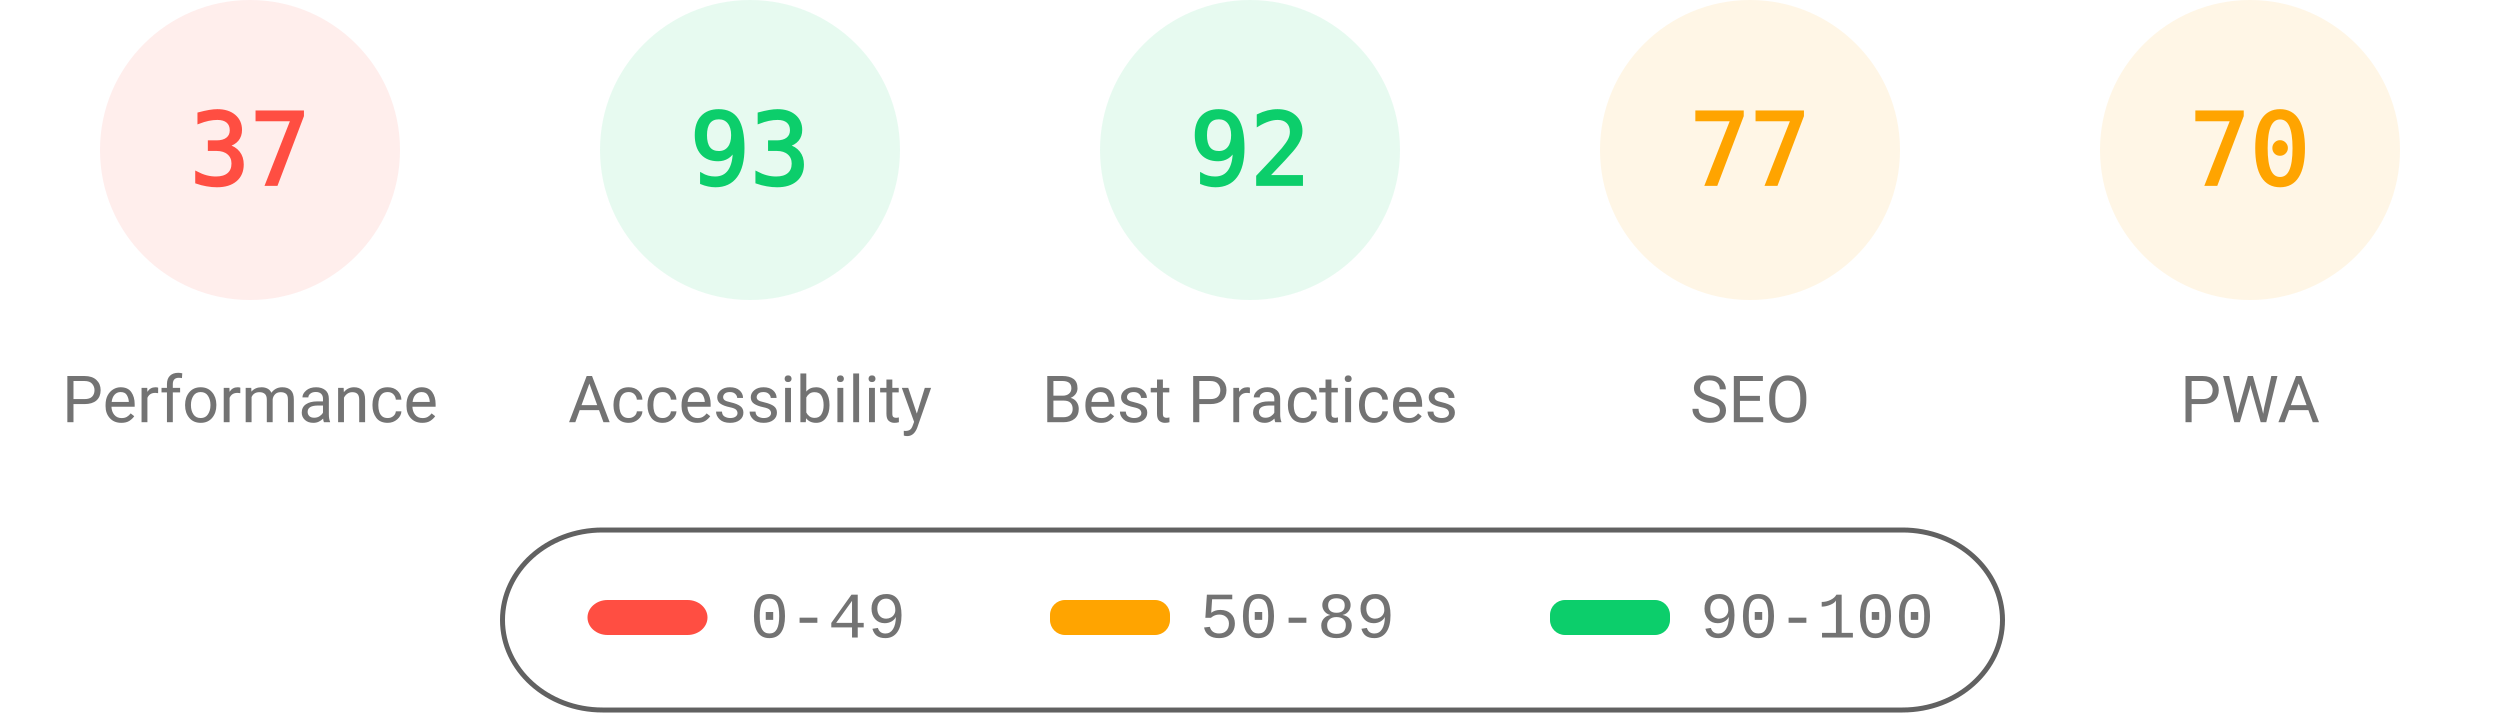
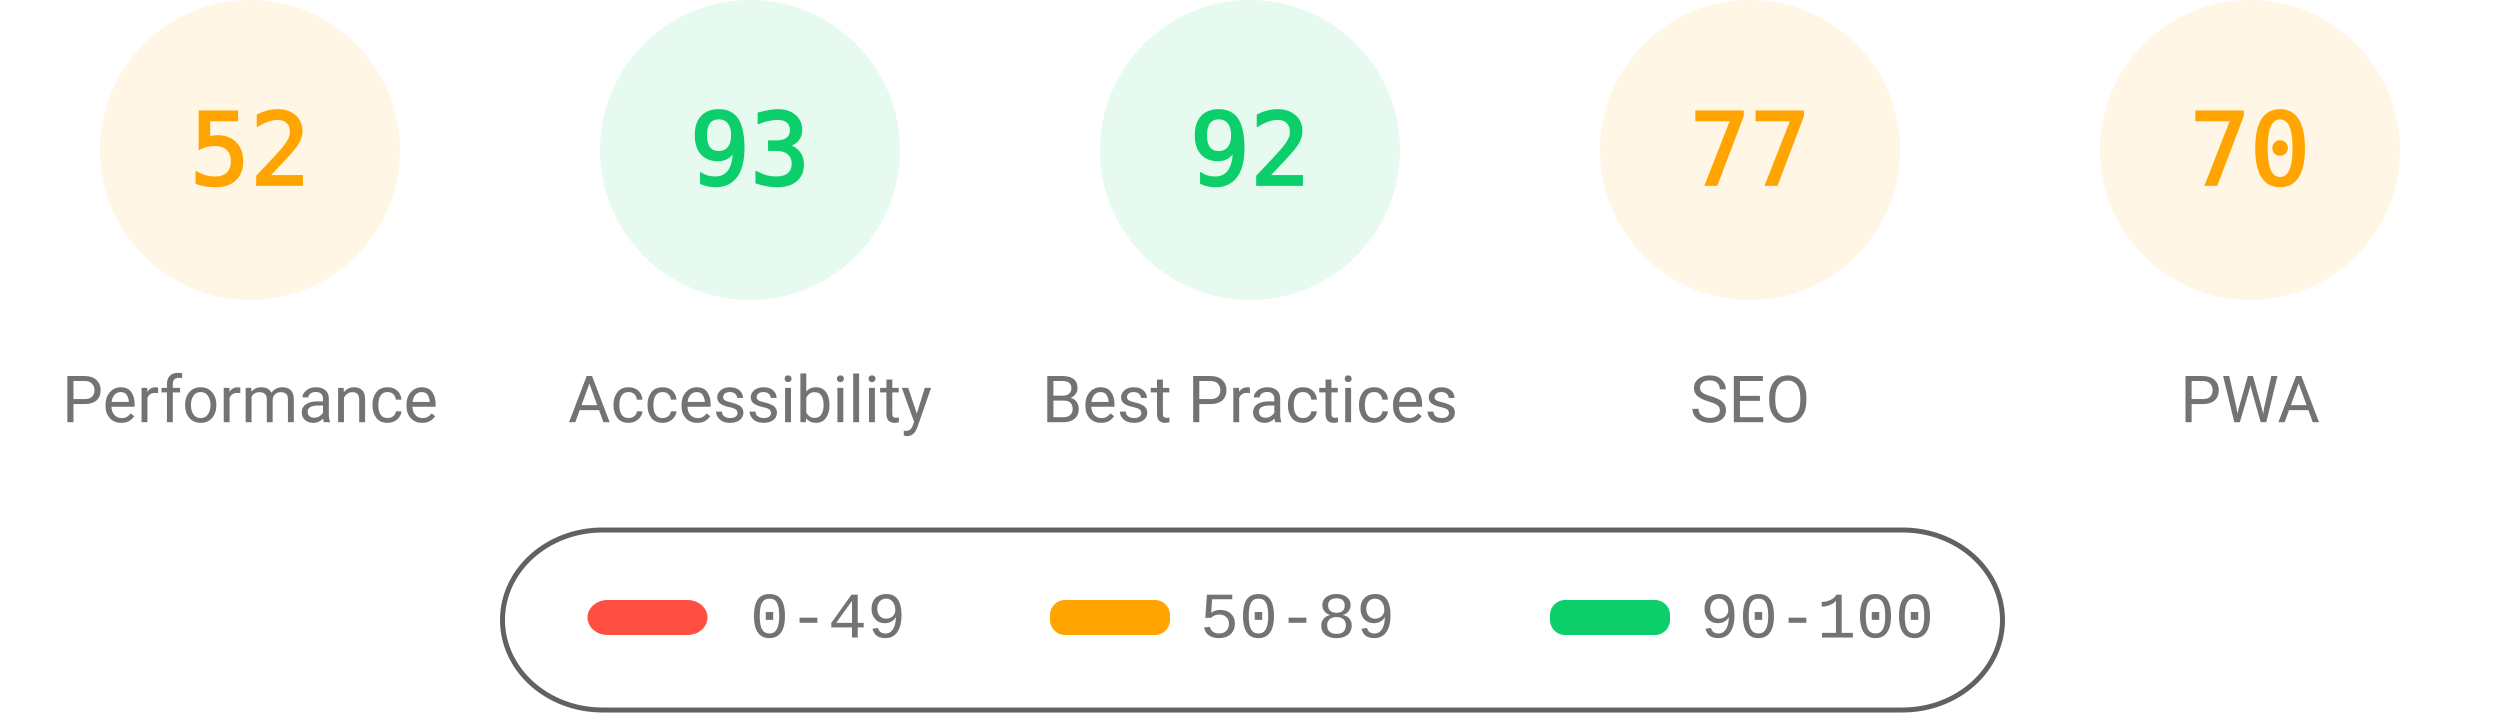
<svg xmlns="http://www.w3.org/2000/svg" fill="none" width="1000" height="285">
  <style>.gauge-base{opacity:.1}.gauge-arc{fill:none;animation-delay:250ms;stroke-linecap:round;transform:rotate(-90deg);transform-origin:100px 60px;animation:load-gauge 1s ease forwards}.guage-text{font-size:40px;font-family:monospace;text-align:center}.guage-red{color:#ff4e42;fill:#ff4e42;stroke:#ff4e42}.guage-orange{color:#ffa400;fill:#ffa400;stroke:#ffa400}.guage-green{color:#0cce6b;fill:#0cce6b;stroke:#0cce6b}.guage-undefined{color:#5c5c5c;fill:#5c5c5c;stroke:#5c5c5c}.guage-title{color:#737373;fill:#737373;stroke:none;font-size:26px;line-height:26px;font-family:Roboto,Halvetica,Arial,sans-serif}@keyframes load-gauge{from{stroke-dasharray:0 352.858}}</style>
-   <svg class="guage-div guage-perf guage-red" viewBox="0 0 200 200" width="200" height="200">
+   <svg class="guage-div guage-perf guage-orange" viewBox="0 0 200 200" width="200" height="200">
    <circle class="gauge-base" r="56" cx="100" cy="60" stroke-width="8" />
-     <circle class="gauge-arc guage-arc-1" r="56" cx="100" cy="60" stroke-width="8" style="stroke-dasharray:130.187,351.858" />
-     <text class="guage-text" x="100" y="60" alignment-baseline="central" dominant-baseline="central" text-anchor="middle">37</text>
+     <circle class="gauge-arc guage-arc-1" r="56" cx="100" cy="60" stroke-width="8" style="stroke-dasharray:182.966,351.858" />
+     <text class="guage-text" x="100" y="60" alignment-baseline="central" dominant-baseline="central" text-anchor="middle">52</text>
    <text class="guage-title" x="100" y="160" alignment-baseline="central" dominant-baseline="central" text-anchor="middle">Performance</text>
  </svg>
  <svg class="guage-div guage-acc guage-green" viewBox="0 0 200 200" width="200" height="200" x="200">
    <circle class="gauge-base" r="56" cx="100" cy="60" stroke-width="8" />
    <circle class="gauge-arc guage-arc-2" r="56" cx="100" cy="60" stroke-width="8" style="stroke-dasharray:327.228,351.858" />
    <text class="guage-text" x="100" y="60" alignment-baseline="central" dominant-baseline="central" text-anchor="middle">93</text>
    <text class="guage-title" x="100" y="160" alignment-baseline="central" dominant-baseline="central" text-anchor="middle">Accessibility</text>
  </svg>
  <svg class="guage-div guage-best guage-green" viewBox="0 0 200 200" width="200" height="200" x="400">
    <circle class="gauge-base" r="56" cx="100" cy="60" stroke-width="8" />
    <circle class="gauge-arc guage-arc-3" r="56" cx="100" cy="60" stroke-width="8" style="stroke-dasharray:323.709,351.858" />
    <text class="guage-text" x="100" y="60" alignment-baseline="central" dominant-baseline="central" text-anchor="middle">92</text>
    <text class="guage-title" x="100" y="160" alignment-baseline="central" dominant-baseline="central" text-anchor="middle">Best Practices</text>
  </svg>
  <svg class="guage-div guage-seo guage-orange" viewBox="0 0 200 200" width="200" height="200" x="600">
    <circle class="gauge-base" r="56" cx="100" cy="60" stroke-width="8" />
    <circle class="gauge-arc guage-arc-4" r="56" cx="100" cy="60" stroke-width="8" style="stroke-dasharray:270.931,351.858" />
    <text class="guage-text" x="100" y="60" alignment-baseline="central" dominant-baseline="central" text-anchor="middle">77</text>
    <text class="guage-title" x="100" y="160" alignment-baseline="central" dominant-baseline="central" text-anchor="middle">SEO</text>
  </svg>
  <svg class="guage-div guage-pwa guage-orange" viewBox="0 0 200 200" width="200" height="200" x="800">
    <circle class="gauge-base" r="56" cx="100" cy="60" stroke-width="8" />
    <circle class="gauge-arc guage-arc-4" r="56" cx="100" cy="60" stroke-width="8" style="stroke-dasharray:246.301,351.858" />
    <text class="guage-text" x="100" y="60" alignment-baseline="central" dominant-baseline="central" text-anchor="middle">70</text>
    <text class="guage-title" x="100" y="160" alignment-baseline="central" dominant-baseline="central" text-anchor="middle">PWA</text>
  </svg>
  <svg width="604" height="76" x="200" y="210">
    <path fill="none" id="canvas_background" d="M-1-1h604v80H-1z" />
    <rect fill-opacity="0" stroke="#616161" stroke-width="2" rx="40" id="svg_2" height="72" width="600" y="2" x="1" fill="#000" />
    <rect stroke="#000" rx="8" id="svg_3" height="14" width="48" y="30" x="35" stroke-opacity="null" stroke-width="0" fill="#ff4e42" />
    <rect stroke="#000" rx="6" id="svg_4" height="14" width="48" y="30" x="220" stroke-opacity="null" stroke-width="0" fill="#ffa400" />
    <rect stroke="#000" rx="6" id="svg_5" height="14" width="48" y="30" x="420" stroke-opacity="null" stroke-width="0" fill="#0cce6b" />
    <text xml:space="preserve" text-anchor="start" font-family="'Courier New', Courier, monospace" font-size="26" id="svg_6" y="45" x="100" stroke-opacity="null" stroke-width="0" stroke="#000" fill="#737373">0-49</text>
    <text xml:space="preserve" text-anchor="start" font-family="'Courier New', Courier, monospace" font-size="26" id="svg_7" y="45" x="280" stroke-opacity="null" stroke-width="0" stroke="#000" fill="#737373">50-89</text>
    <text xml:space="preserve" text-anchor="start" font-family="'Courier New', Courier, monospace" font-size="26" id="svg_8" y="45" x="480" stroke-opacity="null" stroke-width="0" stroke="#000" fill="#737373">90-100</text>
  </svg>
</svg>
